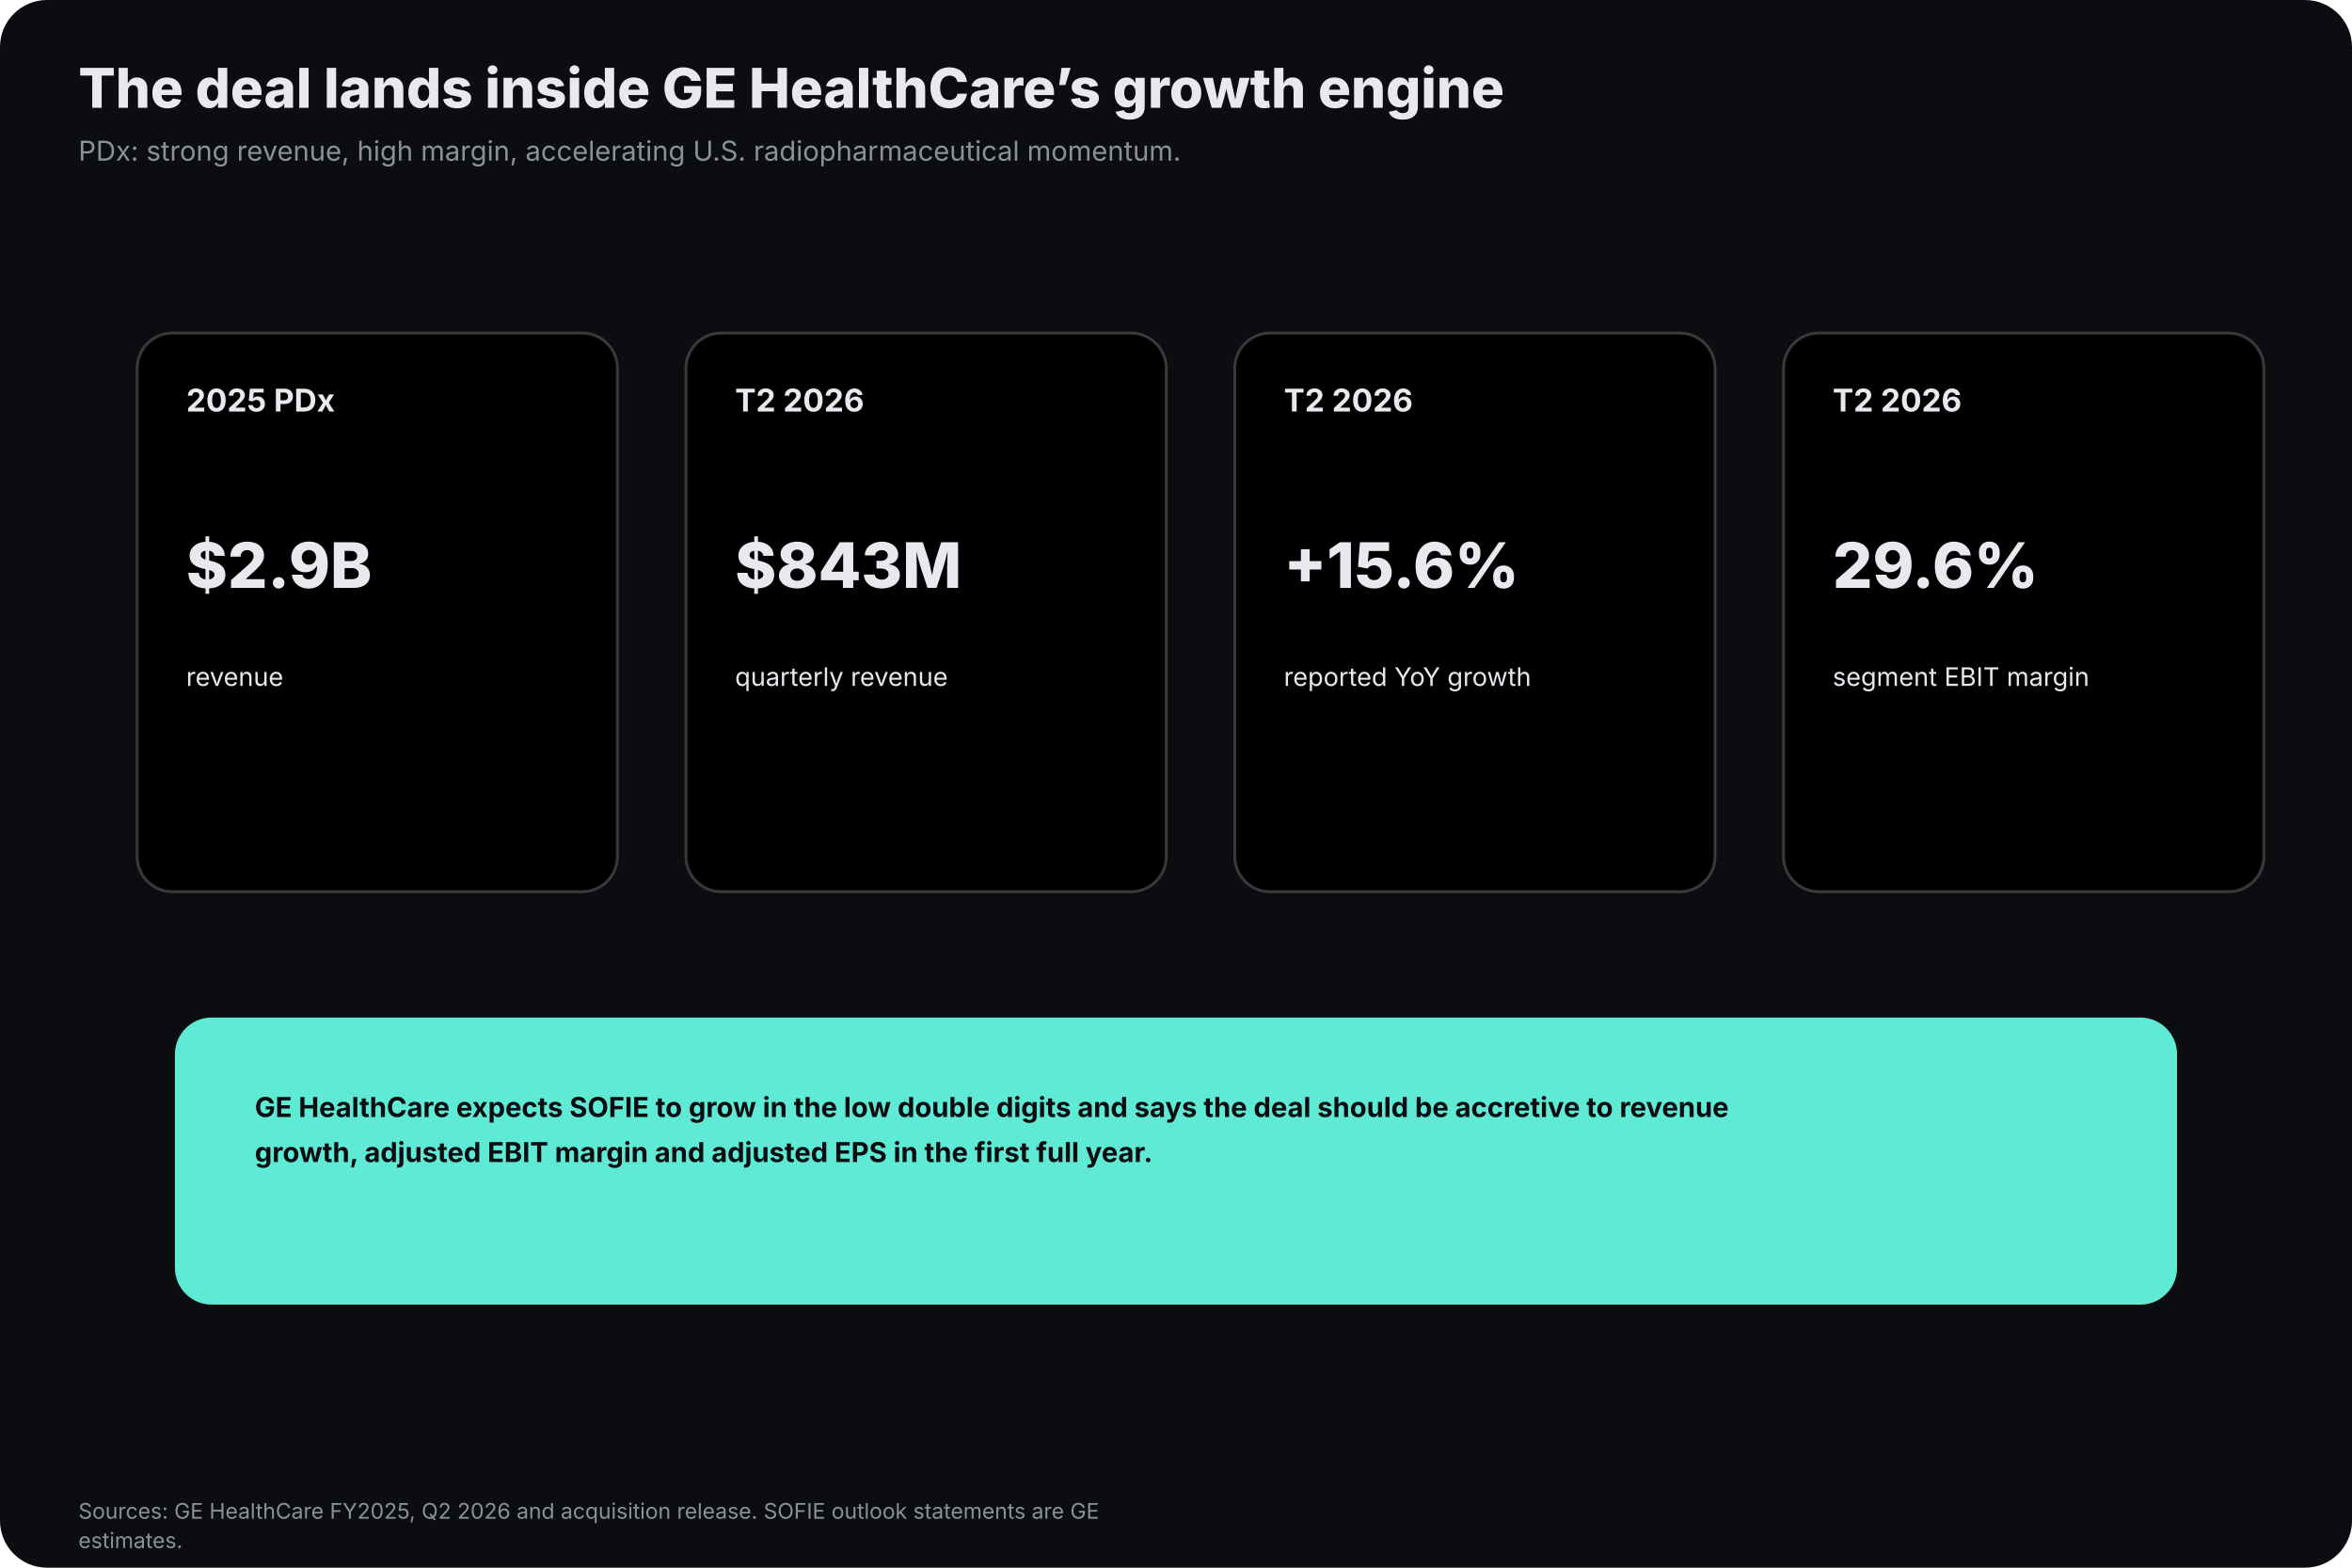
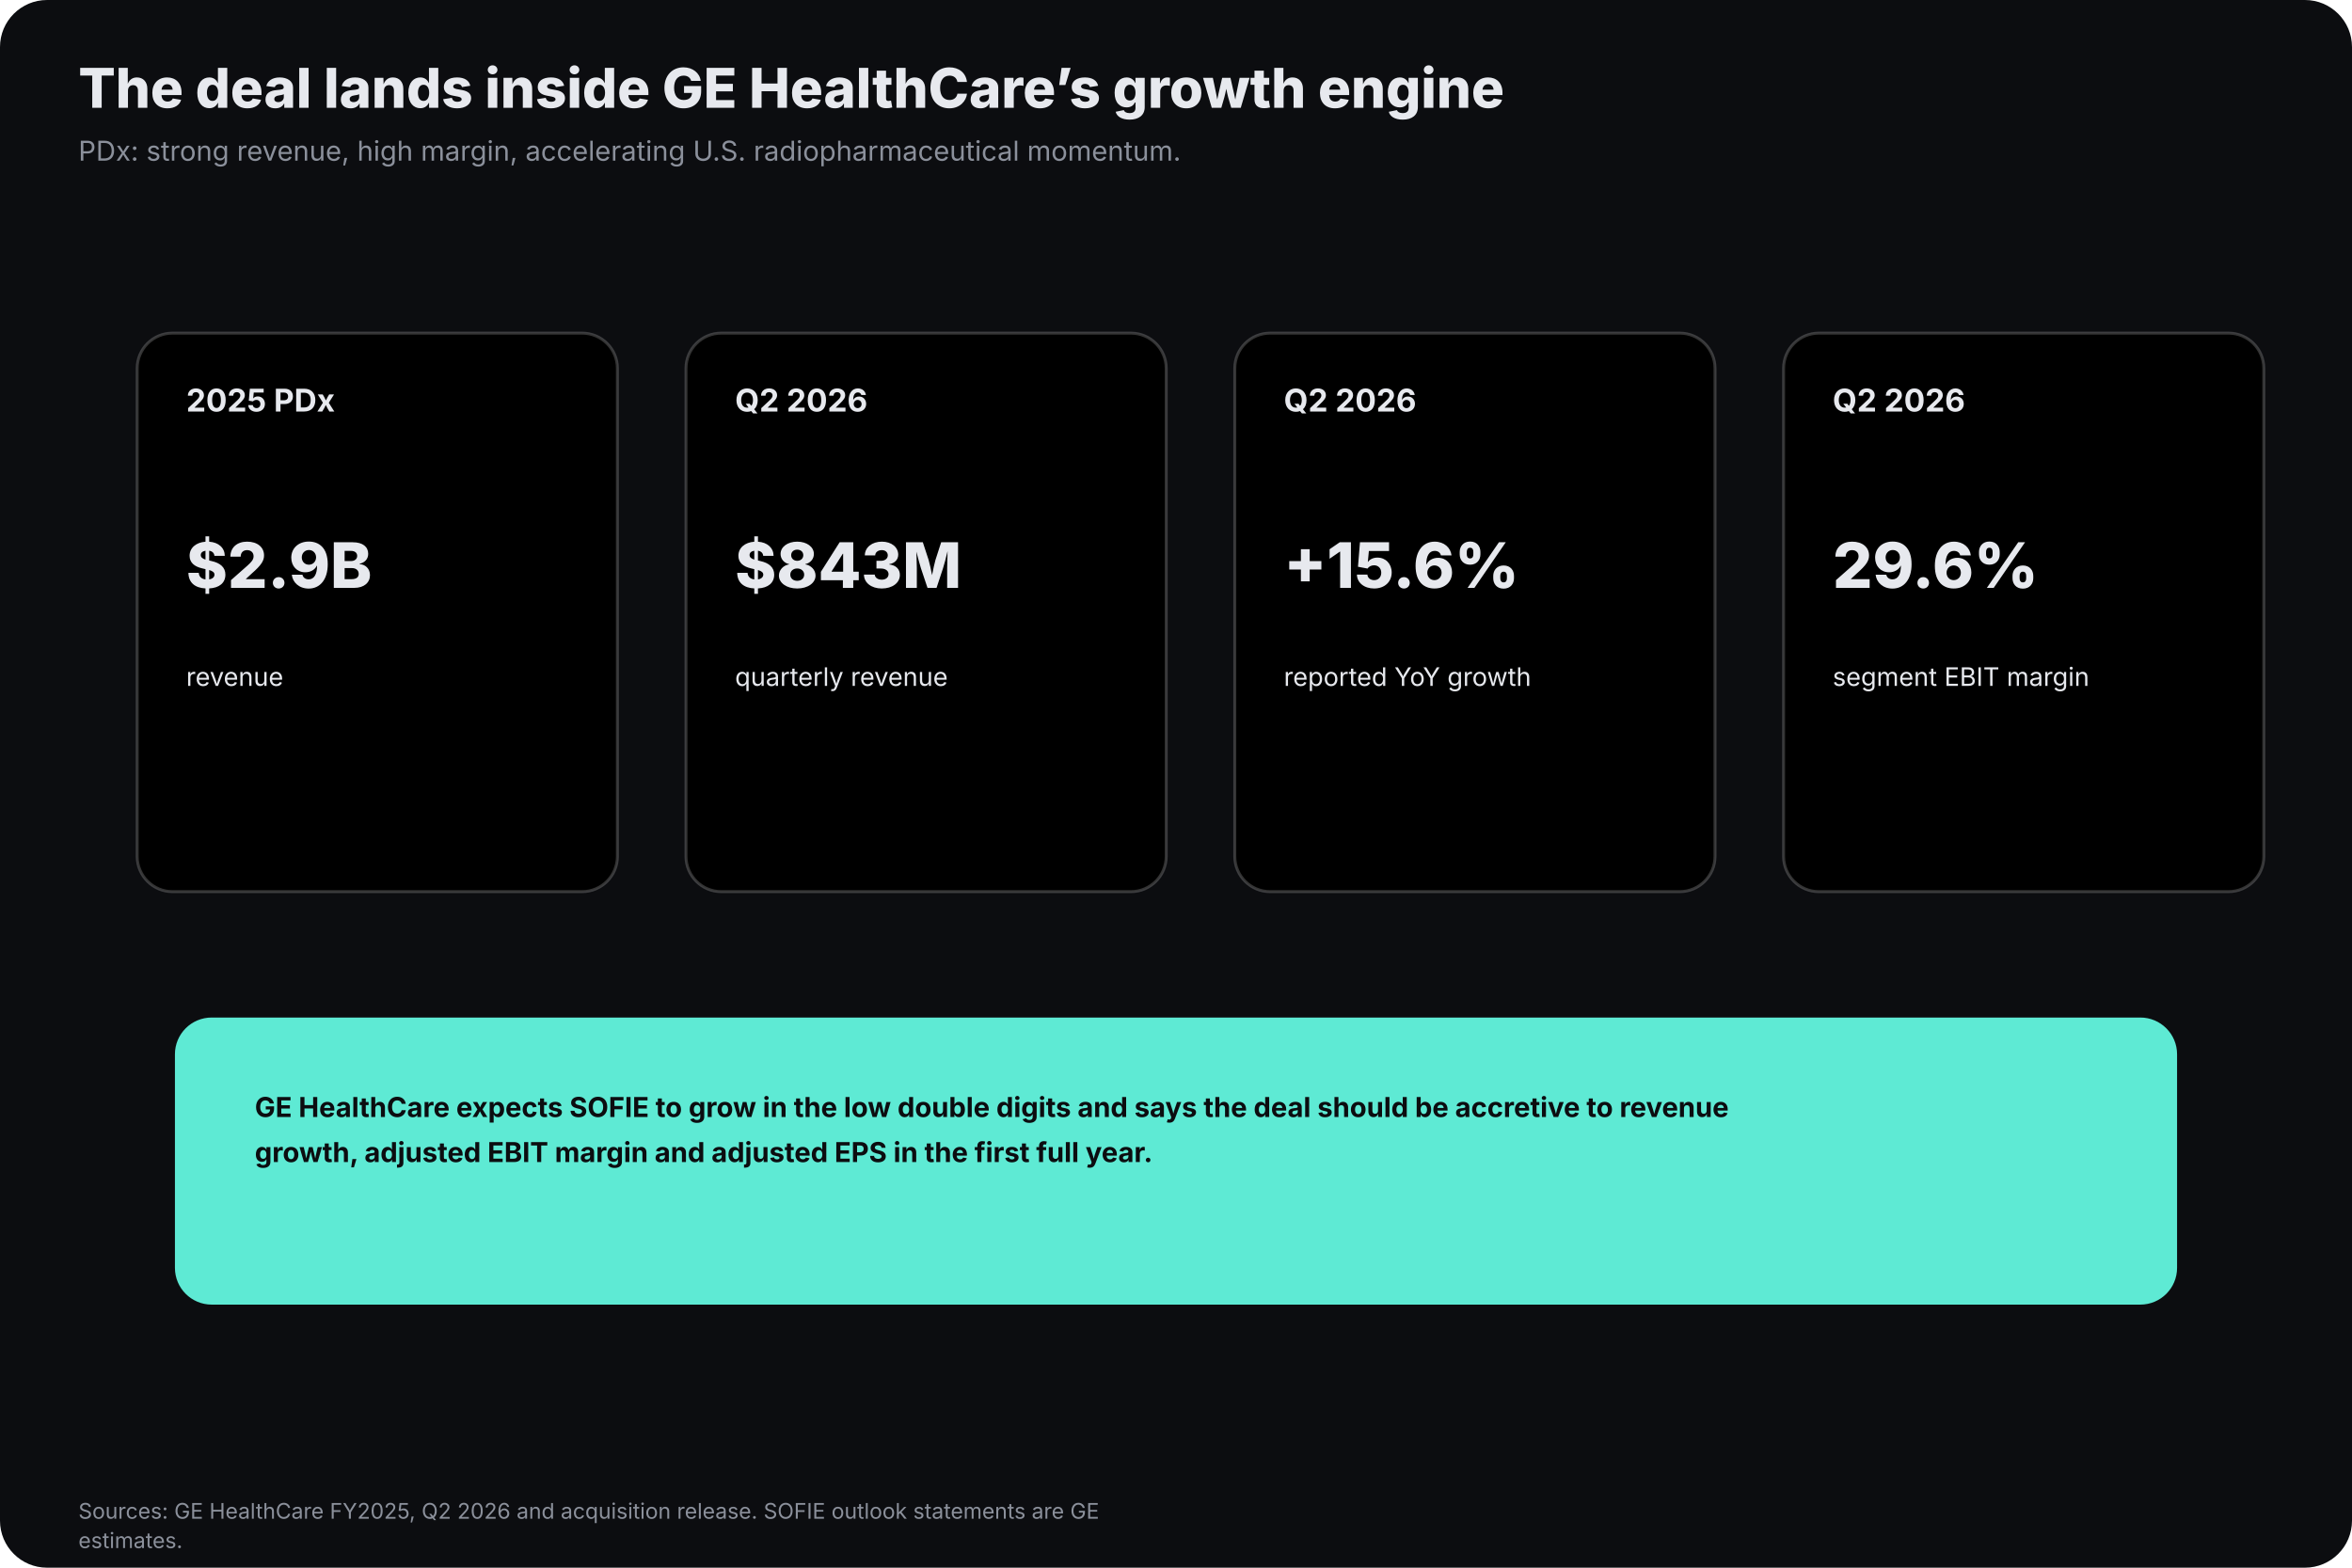
<svg xmlns="http://www.w3.org/2000/svg" width="1200" height="800" viewBox="0 0 1200 800" role="img" aria-labelledby="ge-healthcare-pdx-context-en-desktop-title ge-healthcare-pdx-context-en-desktop-desc" style="width:100%;height:auto">
  <defs>
    <marker id="ge-healthcare-pdx-context-en-desktop-arr" markerWidth="10" markerHeight="10" refX="8" refY="3" orient="auto">
      <path d="M0,0 L0,6 L9,3 z" fill="var(--color-paper, #e7e9ee)" />
    </marker>
  </defs>
  <rect x="0" y="0" width="1200" height="800" rx="24" fill="var(--color-ink, #0c0d10)" />
  <text x="40" y="55" font-family="Inter,Arial,Helvetica,sans-serif" fill="var(--color-paper, #e7e9ee)" font-size="28px" font-weight="800">The deal lands inside GE HealthCare’s growth engine</text>
  <text x="40" y="82" font-family="Inter,Arial,Helvetica,sans-serif" fill="var(--color-muted, #8b909b)" font-size="14px">PDx: strong revenue, high margin, accelerating U.S. radiopharmaceutical momentum.</text>
  <rect x="70" y="170" width="245" height="285" rx="18" fill="color-mix(in srgb, var(--color-signal, #5eead4) 10%, var(--color-surface-2, #171a20))" stroke="var(--color-line-strong, rgba(255, 255, 255, 0.20))" stroke-width="1.5" />
  <text x="95" y="210" font-family="Inter,Arial,Helvetica,sans-serif" fill="var(--color-paper, #e7e9ee)" font-size="16px" font-weight="750">2025 PDx</text>
  <text x="95" y="300" font-family="Inter,Arial,Helvetica,sans-serif" fill="var(--color-paper, #e7e9ee)" font-size="32px" font-weight="800">$2.9B</text>
  <text x="95" y="350" font-family="Inter,Arial,Helvetica,sans-serif" fill="var(--color-paper, #e7e9ee)" font-size="13px">revenue</text>
  <rect x="350" y="170" width="245" height="285" rx="18" fill="color-mix(in srgb, var(--color-amber, #f5b13d) 10%, var(--color-surface-2, #171a20))" stroke="var(--color-line-strong, rgba(255, 255, 255, 0.20))" stroke-width="1.5" />
-   <text x="375" y="210" font-family="Inter,Arial,Helvetica,sans-serif" fill="var(--color-paper, #e7e9ee)" font-size="16px" font-weight="750">T2 2026</text>
+   <text x="375" y="210" font-family="Inter,Arial,Helvetica,sans-serif" fill="var(--color-paper, #e7e9ee)" font-size="16px" font-weight="750">Q2 2026</text>
  <text x="375" y="300" font-family="Inter,Arial,Helvetica,sans-serif" fill="var(--color-paper, #e7e9ee)" font-size="32px" font-weight="800">$843M</text>
  <text x="375" y="350" font-family="Inter,Arial,Helvetica,sans-serif" fill="var(--color-paper, #e7e9ee)" font-size="13px">quarterly revenue</text>
  <rect x="630" y="170" width="245" height="285" rx="18" fill="color-mix(in srgb, var(--color-amber, #f5b13d) 18%, var(--color-surface-2, #171a20))" stroke="var(--color-line-strong, rgba(255, 255, 255, 0.20))" stroke-width="1.5" />
-   <text x="655" y="210" font-family="Inter,Arial,Helvetica,sans-serif" fill="var(--color-paper, #e7e9ee)" font-size="16px" font-weight="750">T2 2026</text>
+   <text x="655" y="210" font-family="Inter,Arial,Helvetica,sans-serif" fill="var(--color-paper, #e7e9ee)" font-size="16px" font-weight="750">Q2 2026</text>
  <text x="655" y="300" font-family="Inter,Arial,Helvetica,sans-serif" fill="var(--color-paper, #e7e9ee)" font-size="32px" font-weight="800">+15.6%</text>
  <text x="655" y="350" font-family="Inter,Arial,Helvetica,sans-serif" fill="var(--color-paper, #e7e9ee)" font-size="13px">reported YoY growth</text>
  <rect x="910" y="170" width="245" height="285" rx="18" fill="color-mix(in srgb, var(--color-accent, #ff4d87) 12%, var(--color-surface-2, #171a20))" stroke="var(--color-line-strong, rgba(255, 255, 255, 0.20))" stroke-width="1.5" />
-   <text x="935" y="210" font-family="Inter,Arial,Helvetica,sans-serif" fill="var(--color-paper, #e7e9ee)" font-size="16px" font-weight="750">T2 2026</text>
+   <text x="935" y="210" font-family="Inter,Arial,Helvetica,sans-serif" fill="var(--color-paper, #e7e9ee)" font-size="16px" font-weight="750">Q2 2026</text>
  <text x="935" y="300" font-family="Inter,Arial,Helvetica,sans-serif" fill="var(--color-paper, #e7e9ee)" font-size="32px" font-weight="800">29.6%</text>
  <text x="935" y="350" font-family="Inter,Arial,Helvetica,sans-serif" fill="var(--color-paper, #e7e9ee)" font-size="13px">segment EBIT margin</text>
  <rect x="90" y="520" width="1020" height="145" rx="18" fill="var(--color-signal, #5eead4)" stroke="var(--color-signal, #5eead4)" stroke-width="1.5" />
  <text x="130" y="570" font-family="Inter,Arial" fill="var(--color-ink, #0c0d10)" font-size="14px" font-weight="650">GE HealthCare expects SOFIE to grow in the low double digits and says the deal should be accretive to revenue</text>
  <text x="130" y="593" font-family="Inter,Arial" fill="var(--color-ink, #0c0d10)" font-size="14px" font-weight="650">growth, adjusted EBIT margin and adjusted EPS in the first full year.</text>
  <text x="40" y="775" font-family="Inter,Arial,Helvetica,sans-serif" fill="var(--color-muted, #8b909b)" font-size="11px">Sources: GE HealthCare FY2025, Q2 2026 and acquisition release. SOFIE outlook statements are GE</text>
  <text x="40" y="790" font-family="Inter,Arial,Helvetica,sans-serif" fill="var(--color-muted, #8b909b)" font-size="11px">estimates.</text>
</svg>
